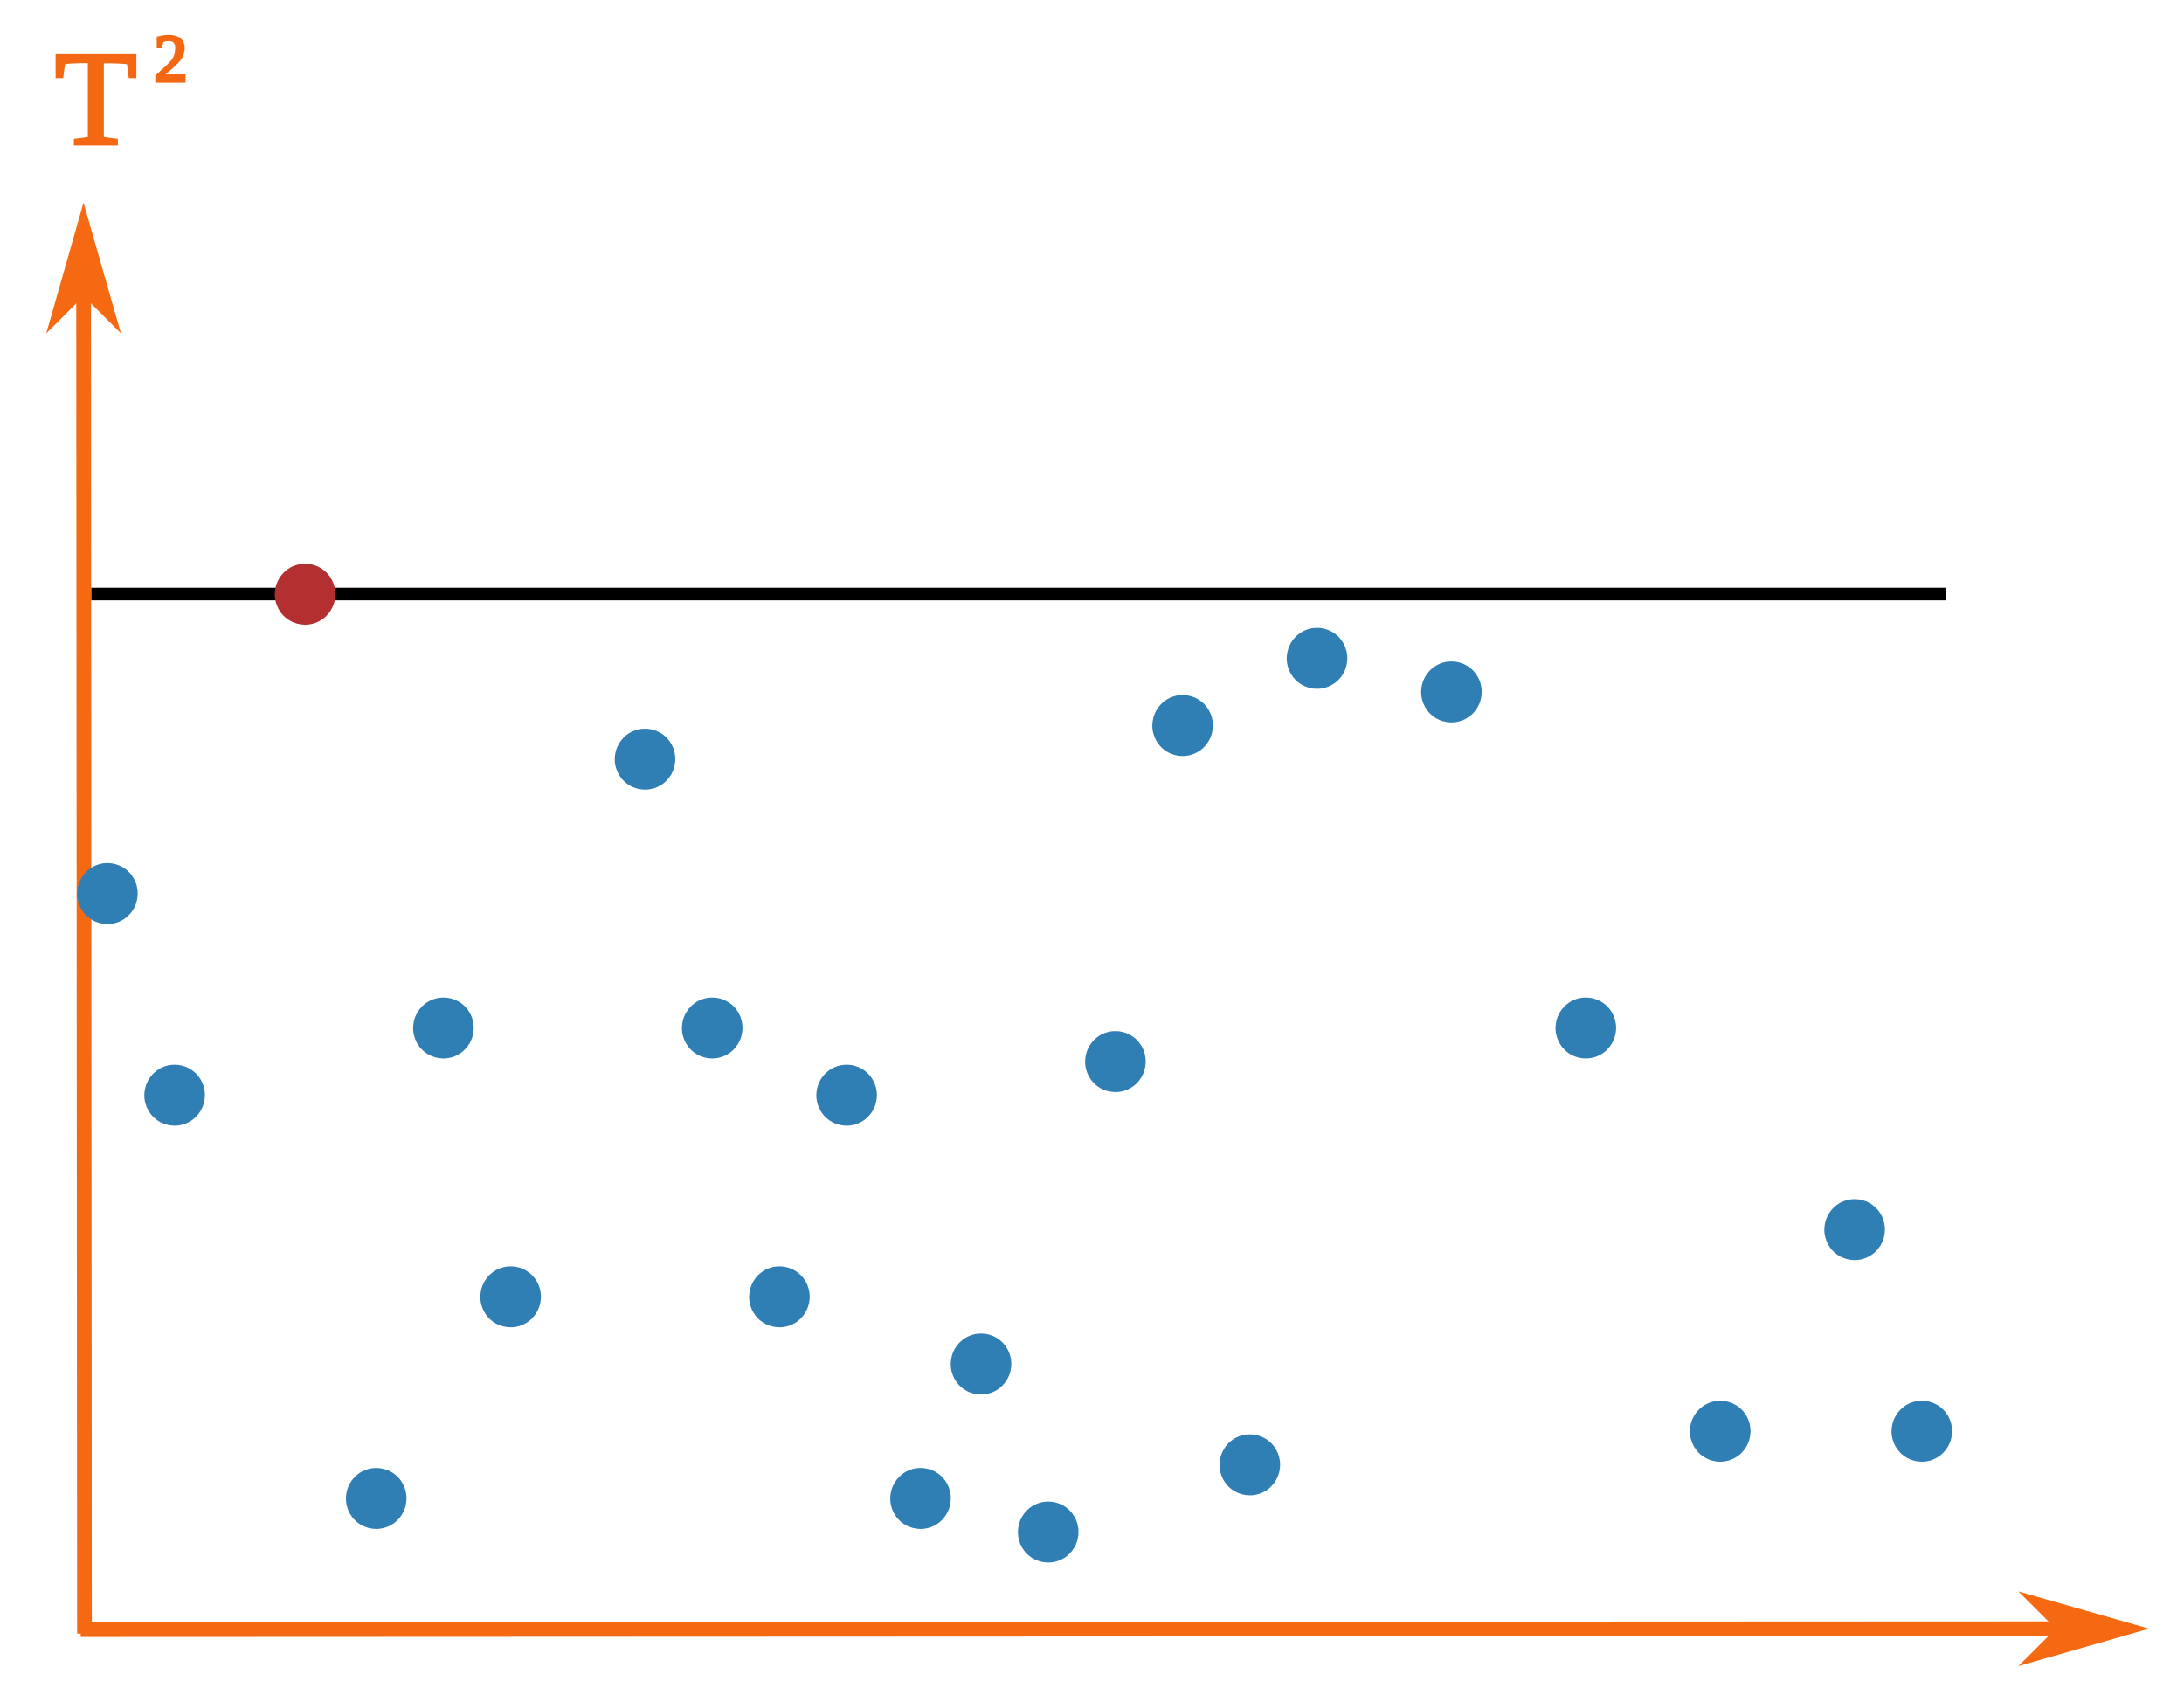
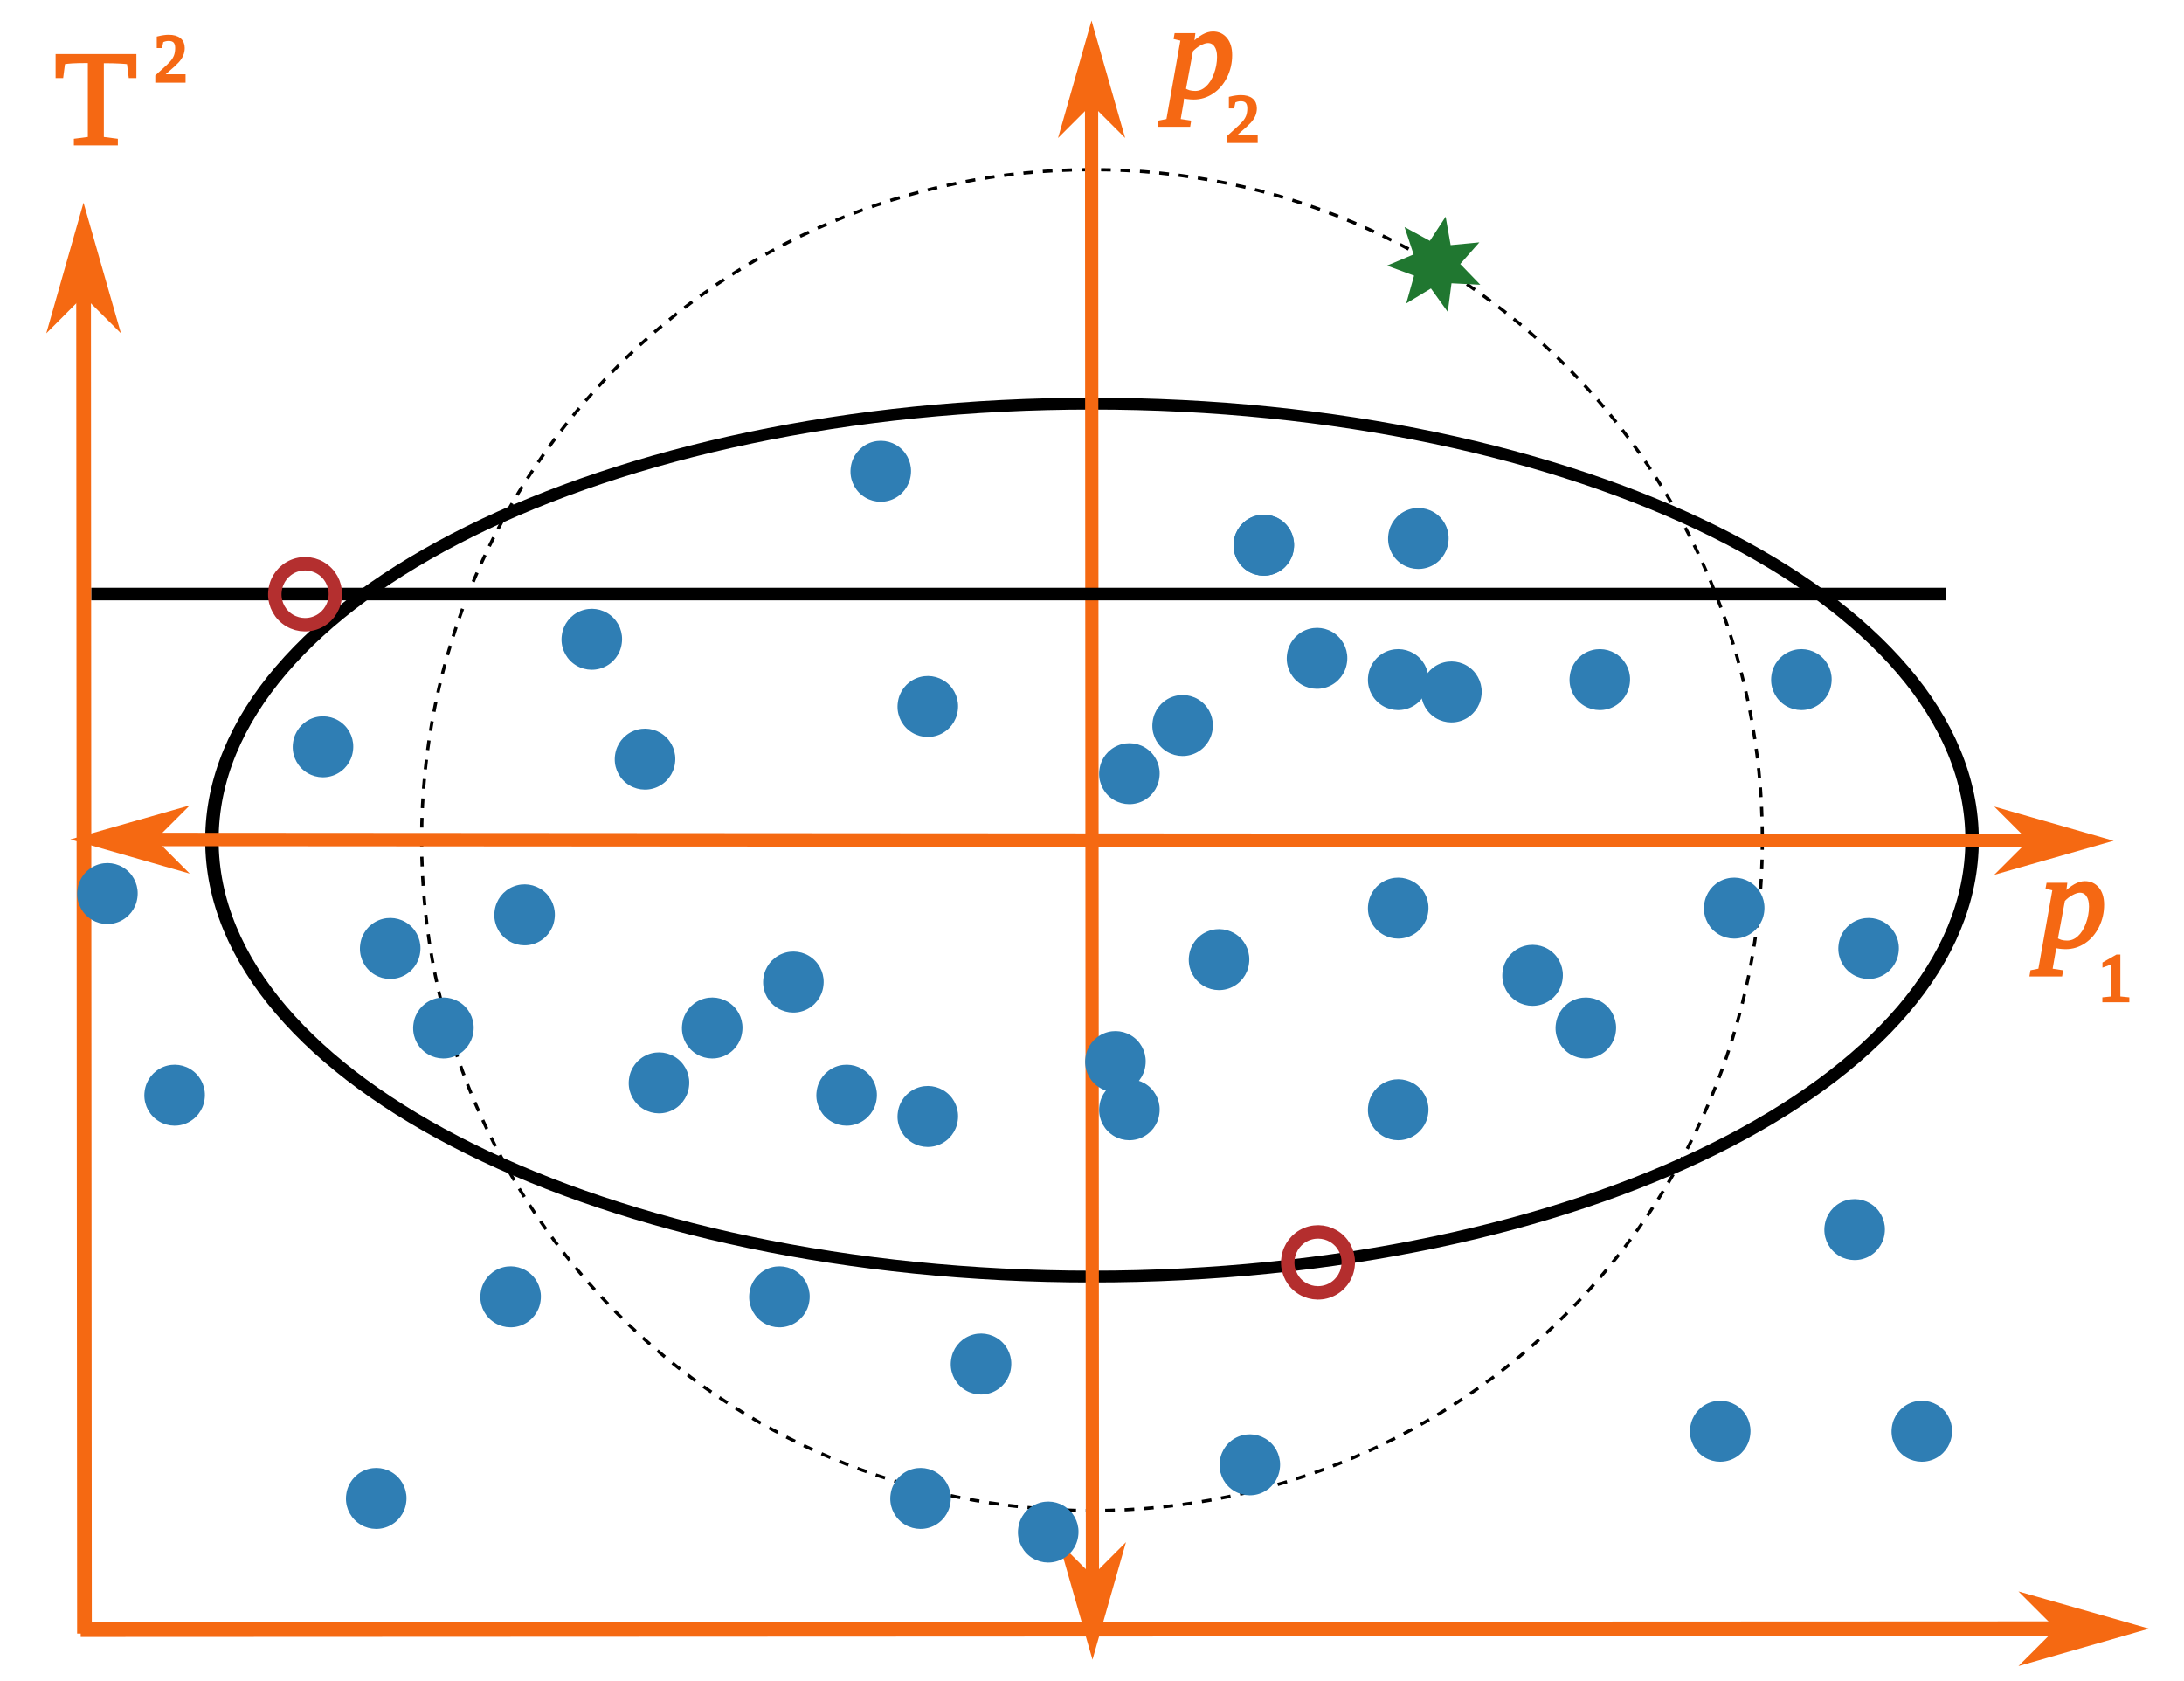
<svg xmlns="http://www.w3.org/2000/svg" width="650" height="500" id="svg2" version="1.1" style="display:inline;enable-background:new">
  <defs id="defs4">
    <marker style="overflow:visible" id="Arrow1Mstart" refX="0" refY="0" orient="auto">
      <path transform="matrix(0.4,0,0,0.4,4,0)" style="fill-rule:evenodd;stroke:#000000;stroke-width:1pt;marker-start:none" d="M 0,0 5,-5 -12.5,0 5,5 0,0 z" id="path5811" />
    </marker>
    <marker style="overflow:visible" id="Arrow1Mend" refX="0" refY="0" orient="auto">
      <path transform="matrix(-0.4,0,0,-0.4,-4,0)" style="fill-rule:evenodd;stroke:#000000;stroke-width:1pt;marker-start:none" d="M 0,0 5,-5 -12.5,0 5,5 0,0 z" id="path3602" />
    </marker>
    <marker style="overflow:visible" id="Arrow1Mend7" refX="0" refY="0" orient="auto">
      <path transform="matrix(-0.4,0,0,-0.4,-4,0)" style="fill:#f56912;fill-rule:evenodd;stroke:#f56912;stroke-width:1pt;marker-start:none" d="M 0,0 5,-5 -12.5,0 5,5 0,0 z" id="path4059" />
    </marker>
    <marker style="overflow:visible" id="Arrow1Mend7a" refX="0" refY="0" orient="auto">
      <path transform="matrix(-0.4,0,0,-0.4,-4,0)" style="fill:#4e009e;fill-rule:evenodd;stroke:#4e009e;stroke-width:1pt;marker-start:none" d="M 0,0 5,-5 -12.5,0 5,5 0,0 z" id="path4267" />
    </marker>
    <marker style="overflow:visible" id="Arrow1Mend7D" refX="0" refY="0" orient="auto">
      <path transform="matrix(-0.4,0,0,-0.4,-4,0)" style="fill:#4e009e;fill-rule:evenodd;stroke:#4e009e;stroke-width:1pt;marker-start:none" d="M 0,0 5,-5 -12.5,0 5,5 0,0 z" id="path4478" />
    </marker>
    <marker style="overflow:visible" id="Arrow1Mendd" refX="0" refY="0" orient="auto">
      <path transform="matrix(-0.4,0,0,-0.4,-4,0)" style="fill:#a0a0a0;fill-rule:evenodd;stroke:#a0a0a0;stroke-width:1pt;marker-start:none" d="M 0,0 5,-5 -12.5,0 5,5 0,0 z" id="path3895" />
    </marker>
    <marker style="overflow:visible" id="Arrow1MendJ" refX="0" refY="0" orient="auto">
      <path transform="matrix(-0.4,0,0,-0.4,-4,0)" style="fill:#a0a0a0;fill-rule:evenodd;stroke:#a0a0a0;stroke-width:1pt;marker-start:none" d="M 0,0 5,-5 -12.5,0 5,5 0,0 z" id="path4058" />
    </marker>
    <marker style="overflow:visible" id="Arrow1Mendj" refX="0" refY="0" orient="auto">
      <path transform="matrix(-0.4,0,0,-0.4,-4,0)" style="fill:#a0a0a0;fill-rule:evenodd;stroke:#a0a0a0;stroke-width:1pt;marker-start:none" d="M 0,0 5,-5 -12.5,0 5,5 0,0 z" id="path4061" />
    </marker>
    <marker style="overflow:visible" id="Arrow1Mend77" refX="0" refY="0" orient="auto">
      <path transform="matrix(-0.4,0,0,-0.4,-4,0)" style="fill:#2f7eb5;fill-rule:evenodd;stroke:#2f7eb5;stroke-width:1pt;marker-start:none" d="M 0,0 5,-5 -12.5,0 5,5 0,0 z" id="path4884" />
    </marker>
    <marker style="overflow:visible" id="Arrow1MstartW" refX="0" refY="0" orient="auto">
      <path transform="matrix(0.4,0,0,0.4,4,0)" style="fill:#005a00;fill-rule:evenodd;stroke:#005a00;stroke-width:1pt;marker-start:none" d="M 0,0 5,-5 -12.5,0 5,5 0,0 z" id="path6285" />
    </marker>
    <marker style="overflow:visible" id="Arrow1Mstartp" refX="0" refY="0" orient="auto">
      <path transform="matrix(0.4,0,0,0.4,4,0)" style="fill:#f56912;fill-rule:evenodd;stroke:#f56912;stroke-width:1pt;marker-start:none" d="M 0,0 5,-5 -12.5,0 5,5 0,0 z" id="path4502" />
    </marker>
    <marker style="overflow:visible" id="Arrow1Mend7T" refX="0" refY="0" orient="auto">
      <path transform="matrix(-0.4,0,0,-0.4,-4,0)" style="fill:#f56912;fill-rule:evenodd;stroke:#f56912;stroke-width:1pt;marker-start:none" d="M 0,0 5,-5 -12.5,0 5,5 0,0 z" id="path4505" />
    </marker>
    <marker style="overflow:visible" id="Arrow1MstartU" refX="0" refY="0" orient="auto">
      <path transform="matrix(0.4,0,0,0.4,4,0)" style="fill:#f56912;fill-rule:evenodd;stroke:#f56912;stroke-width:1pt;marker-start:none" d="M 0,0 5,-5 -12.5,0 5,5 0,0 z" id="path4596" />
    </marker>
    <marker style="overflow:visible" id="Arrow1Mend7M" refX="0" refY="0" orient="auto">
      <path transform="matrix(-0.4,0,0,-0.4,-4,0)" style="fill:#f56912;fill-rule:evenodd;stroke:#f56912;stroke-width:1pt;marker-start:none" d="M 0,0 5,-5 -12.5,0 5,5 0,0 z" id="path4599" />
    </marker>
+     <filter id="filter3934">
+       <feGaussianBlur stdDeviation="0.151" id="feGaussianBlur3936" />
+     </filter>
  </defs>
-   <g id="layer1" style="display:none" transform="translate(0,-150)">
-     <path style="color:#000000;fill:none;stroke:#000000;stroke-width:3.514;stroke-linecap:butt;stroke-linejoin:miter;stroke-miterlimit:4;stroke-opacity:1;stroke-dasharray:none;stroke-dashoffset:0;marker:none;visibility:visible;display:inline;overflow:visible;enable-background:accumulate" id="path4665" d="m 573.529,285.078 c 0,71.735 -102.963,129.888 -229.974,129.888 -127.011,0 -229.974,-58.153 -229.974,-129.888 0,-71.735 102.963,-129.888 229.974,-129.888 127.011,0 229.974,58.153 229.974,129.888 z" transform="matrix(1.13895,0,0,1,-66.29234,114.9222)" />
-     <path style="color:#000000;fill:none;stroke:#000000;stroke-width:1;stroke-linecap:butt;stroke-linejoin:miter;stroke-miterlimit:4;stroke-opacity:1;stroke-dasharray:3, 3;stroke-dashoffset:0;marker:none;visibility:visible;display:inline;overflow:visible;enable-background:accumulate" id="path4699" d="m 626.384,367.734 c 0,114.279 -92.641,206.92 -206.92,206.92 -114.279,0 -206.92,-92.641 -206.92,-206.92 0,-114.279 92.641,-206.92 206.92,-206.92 114.279,0 206.92,92.641 206.92,206.92 z" transform="matrix(0.9642253,0,0,0.9642253,-79.45745,45.42202)" />
+   <g id="layer1" style="display:inline" transform="translate(0,-150)">
+     <path style="color:#000000;fill:none;stroke:#000000;stroke-width:3.514;stroke-linecap:butt;stroke-linejoin:miter;stroke-miterlimit:4;stroke-opacity:1;stroke-dasharray:none;stroke-dashoffset:0;marker:none;visibility:visible;display:inline;overflow:visible;enable-background:accumulate" id="path4665" d="m 573.529,285.078 a 229.974,129.888 0 1 1 -459.948,0 229.974,129.888 0 1 1 459.948,0 z" transform="matrix(1.13895,0,0,1,-66.29234,114.9222)" />
+     <path style="color:#000000;fill:none;stroke:#000000;stroke-width:1;stroke-linecap:butt;stroke-linejoin:miter;stroke-miterlimit:4;stroke-opacity:1;stroke-dasharray:3, 3;stroke-dashoffset:0;marker:none;visibility:visible;display:inline;overflow:visible;enable-background:accumulate" id="path4699" d="m 626.384,367.734 a 206.92,206.92 0 1 1 -413.841,0 206.92,206.92 0 1 1 413.841,0 z" transform="matrix(0.9642253,0,0,0.9642253,-79.45745,45.42202)" />
    <path style="fill:none;stroke:#f56912;stroke-width:3.934;stroke-linecap:butt;stroke-linejoin:miter;stroke-miterlimit:4;stroke-opacity:1;stroke-dasharray:none;marker-start:url(#Arrow1Mstartp);marker-end:url(#Arrow1Mend7T);display:inline;enable-background:new" d="M 325.138,636.135 324.862,163.865" id="path4215" />
    <path style="fill:none;stroke:#f56912;stroke-width:4;stroke-linecap:butt;stroke-linejoin:miter;stroke-miterlimit:4;stroke-opacity:1;stroke-dasharray:none;marker-start:url(#Arrow1MstartU);marker-mid:none;marker-end:url(#Arrow1Mend7M);display:inline;enable-background:new" d="m 28.813,399.803 592.373,0.393" id="path4213" />
    <g id="g3237" transform="translate(-28,102)">
      <text xml:space="preserve" style="font-size:40px;font-style:italic;font-variant:normal;font-weight:normal;font-stretch:normal;text-align:start;line-height:125%;writing-mode:lr-tb;text-anchor:start;fill:#f56813;fill-opacity:1;stroke:#f56813;stroke-opacity:1;display:inline;enable-background:new;font-family:Times New Roman;-inkscape-font-specification:'Times New Roman, Italic'" x="634.927" y="329.561" id="text4217">
        <tspan id="tspan4265" x="634.927" y="329.561">p</tspan>
      </text>
      <text id="text4221" y="345.758" x="652.435" style="font-size:20px;font-style:normal;font-variant:normal;font-weight:normal;font-stretch:normal;text-align:start;line-height:125%;writing-mode:lr-tb;text-anchor:start;fill:#f56813;fill-opacity:1;stroke:#f56813;stroke-opacity:1;display:inline;enable-background:new;font-family:Times New Roman;-inkscape-font-specification:'Times New Roman,'" xml:space="preserve">
        <tspan id="tspan4223" x="652.435" y="345.758">1</tspan>
      </text>
    </g>
    <g id="g3243" transform="translate(-17.31293,150.7186)">
      <text id="text5332" y="27.996" x="364.729" style="font-size:40px;font-style:italic;font-variant:normal;font-weight:normal;font-stretch:normal;text-align:start;line-height:125%;writing-mode:lr-tb;text-anchor:start;fill:#f56813;fill-opacity:1;stroke:#f56813;stroke-opacity:1;display:inline;enable-background:new;font-family:Times New Roman;-inkscape-font-specification:'Times New Roman, Italic'" xml:space="preserve">
        <tspan y="27.996" x="364.729" id="tspan5334">p</tspan>
      </text>
      <text xml:space="preserve" style="font-size:20px;font-style:normal;font-variant:normal;font-weight:normal;font-stretch:normal;text-align:start;line-height:125%;writing-mode:lr-tb;text-anchor:start;fill:#f56813;fill-opacity:1;stroke:#f56813;stroke-opacity:1;display:inline;enable-background:new;font-family:Times New Roman;-inkscape-font-specification:'Times New Roman,'" x="382.238" y="41.326" id="text5336">
        <tspan id="tspan5340" x="382.238" y="41.326">2</tspan>
      </text>
    </g>
  </g>
-   <g id="g3687" transform="translate(0,-552.3623)" style="display:none">
-     <path style="fill:#2f7eb4;fill-opacity:1;fill-rule:nonzero;stroke:none;stroke-width:1.68;marker-start:none;marker-mid:none" id="use5257" d="m 336.676,234.586 c 0,8.349 -6.768,15.118 -15.118,15.118 -8.349,0 -15.118,-6.768 -15.118,-15.118 0,-8.349 6.768,-15.118 15.118,-15.118 8.349,0 15.118,6.768 15.118,15.118 z" transform="matrix(0.5895337,0.08285357,0.08285357,-0.5895337,213.1244,824.2579)" />
-     <path style="fill:#2f7eb4;fill-opacity:1;fill-rule:nonzero;stroke:none;stroke-width:1.68;marker-start:none;marker-mid:none;display:inline" id="path6532" d="m 336.676,234.586 c 0,8.349 -6.768,15.118 -15.118,15.118 -8.349,0 -15.118,-6.768 -15.118,-15.118 0,-8.349 6.768,-15.118 15.118,-15.118 8.349,0 15.118,6.768 15.118,15.118 z" transform="matrix(0.5895337,0.08285357,0.08285357,-0.5895337,153.8012,949.5796)" />
-     <path transform="matrix(0.5895337,0.08285357,0.08285357,-0.5895337,53.12441,804.2579)" d="m 336.676,234.586 c 0,8.349 -6.768,15.118 -15.118,15.118 -8.349,0 -15.118,-6.768 -15.118,-15.118 0,-8.349 6.768,-15.118 15.118,-15.118 8.349,0 15.118,6.768 15.118,15.118 z" id="path4667" style="fill:#2f7eb4;fill-opacity:1;fill-rule:nonzero;stroke:none;stroke-width:1.68;marker-start:none;marker-mid:none" />
-     <path style="fill:#b42f2f;fill-opacity:1;fill-rule:nonzero;stroke:none;stroke-width:1.68;marker-start:none;marker-mid:none" id="path4669" d="m 336.676,234.586 c 0,8.349 -6.768,15.118 -15.118,15.118 -8.349,0 -15.118,-6.768 -15.118,-15.118 0,-8.349 6.768,-15.118 15.118,-15.118 8.349,0 15.118,6.768 15.118,15.118 z" transform="matrix(0.5895337,0.08285357,0.08285357,-0.5895337,266.8995,1018.922)" />
-     <path transform="matrix(0.5895337,0.08285357,0.08285357,-0.5895337,-32.87559,854.2579)" d="m 336.676,234.586 c 0,8.349 -6.768,15.118 -15.118,15.118 -8.349,0 -15.118,-6.768 -15.118,-15.118 0,-8.349 6.768,-15.118 15.118,-15.118 8.349,0 15.118,6.768 15.118,15.118 z" id="path4671" style="fill:#2f7eb4;fill-opacity:1;fill-rule:nonzero;stroke:none;stroke-width:1.68;marker-start:none;marker-mid:none" />
-     <path style="fill:#2f7eb4;fill-opacity:1;fill-rule:nonzero;stroke:none;stroke-width:1.68;marker-start:none;marker-mid:none" id="path4673" d="m 336.676,234.586 c 0,8.349 -6.768,15.118 -15.118,15.118 -8.349,0 -15.118,-6.768 -15.118,-15.118 0,-8.349 6.768,-15.118 15.118,-15.118 8.349,0 15.118,6.768 15.118,15.118 z" transform="matrix(0.5895337,0.08285357,0.08285357,-0.5895337,-52.87559,936.2579)" />
-     <path transform="matrix(0.5895337,0.08285357,0.08285357,-0.5895337,27.12441,956.2579)" d="m 336.676,234.586 c 0,8.349 -6.768,15.118 -15.118,15.118 -8.349,0 -15.118,-6.768 -15.118,-15.118 0,-8.349 6.768,-15.118 15.118,-15.118 8.349,0 15.118,6.768 15.118,15.118 z" id="path4675" style="fill:#2f7eb4;fill-opacity:1;fill-rule:nonzero;stroke:none;stroke-width:1.68;marker-start:none;marker-mid:none" />
-     <path style="fill:#2f7eb4;fill-opacity:1;fill-rule:nonzero;stroke:none;stroke-width:1.68;marker-start:none;marker-mid:none" id="path4677" d="m 336.676,234.586 c 0,8.349 -6.768,15.118 -15.118,15.118 -8.349,0 -15.118,-6.768 -15.118,-15.118 0,-8.349 6.768,-15.118 15.118,-15.118 8.349,0 15.118,6.768 15.118,15.118 z" transform="matrix(0.5895337,0.08285357,0.08285357,-0.5895337,67.12441,874.2579)" />
-     <path transform="matrix(0.5895337,0.08285357,0.08285357,-0.5895337,127.1244,994.2579)" d="m 336.676,234.586 c 0,8.349 -6.768,15.118 -15.118,15.118 -8.349,0 -15.118,-6.768 -15.118,-15.118 0,-8.349 6.768,-15.118 15.118,-15.118 8.349,0 15.118,6.768 15.118,15.118 z" id="path4679" style="fill:#2f7eb4;fill-opacity:1;fill-rule:nonzero;stroke:none;stroke-width:1.68;marker-start:none;marker-mid:none" />
-     <path style="fill:#2f7eb4;fill-opacity:1;fill-rule:nonzero;stroke:none;stroke-width:1.68;marker-start:none;marker-mid:none" id="path4681" d="m 336.676,234.586 c 0,8.349 -6.768,15.118 -15.118,15.118 -8.349,0 -15.118,-6.768 -15.118,-15.118 0,-8.349 6.768,-15.118 15.118,-15.118 8.349,0 15.118,6.768 15.118,15.118 z" transform="matrix(0.5895337,0.08285357,0.08285357,-0.5895337,207.1244,994.2579)" />
-     <path transform="matrix(0.5895337,0.08285357,0.08285357,-0.5895337,207.1244,934.2579)" d="m 336.676,234.586 c 0,8.349 -6.768,15.118 -15.118,15.118 -8.349,0 -15.118,-6.768 -15.118,-15.118 0,-8.349 6.768,-15.118 15.118,-15.118 8.349,0 15.118,6.768 15.118,15.118 z" id="path4683" style="fill:#2f7eb4;fill-opacity:1;fill-rule:nonzero;stroke:none;stroke-width:1.68;marker-start:none;marker-mid:none" />
-     <path style="fill:#2f7eb4;fill-opacity:1;fill-rule:nonzero;stroke:none;stroke-width:1.68;marker-start:none;marker-mid:none" id="path4685" d="m 336.676,234.586 c 0,8.349 -6.768,15.118 -15.118,15.118 -8.349,0 -15.118,-6.768 -15.118,-15.118 0,-8.349 6.768,-15.118 15.118,-15.118 8.349,0 15.118,6.768 15.118,15.118 z" transform="matrix(0.5895337,0.08285357,0.08285357,-0.5895337,307.1244,934.2579)" />
-     <path transform="matrix(0.5895337,0.08285357,0.08285357,-0.5895337,247.1244,954.2579)" d="m 336.676,234.586 c 0,8.349 -6.768,15.118 -15.118,15.118 -8.349,0 -15.118,-6.768 -15.118,-15.118 0,-8.349 6.768,-15.118 15.118,-15.118 8.349,0 15.118,6.768 15.118,15.118 z" id="path4687" style="fill:#2f7eb4;fill-opacity:1;fill-rule:nonzero;stroke:none;stroke-width:1.68;marker-start:none;marker-mid:none" />
-     <path style="fill:#2f7eb4;fill-opacity:1;fill-rule:nonzero;stroke:none;stroke-width:1.68;marker-start:none;marker-mid:none" id="path4689" d="m 336.676,234.586 c 0,8.349 -6.768,15.118 -15.118,15.118 -8.349,0 -15.118,-6.768 -15.118,-15.118 0,-8.349 6.768,-15.118 15.118,-15.118 8.349,0 15.118,6.768 15.118,15.118 z" transform="matrix(0.5895337,0.08285357,0.08285357,-0.5895337,267.1244,866.2579)" />
-     <path transform="matrix(0.5895337,0.08285357,0.08285357,-0.5895337,207.1244,866.2579)" d="m 336.676,234.586 c 0,8.349 -6.768,15.118 -15.118,15.118 -8.349,0 -15.118,-6.768 -15.118,-15.118 0,-8.349 6.768,-15.118 15.118,-15.118 8.349,0 15.118,6.768 15.118,15.118 z" id="path4691" style="fill:#2f7eb4;fill-opacity:1;fill-rule:nonzero;stroke:none;stroke-width:1.68;marker-start:none;marker-mid:none" />
-     <path style="fill:#2f7eb4;fill-opacity:1;fill-rule:nonzero;stroke:none;stroke-width:1.68;marker-start:none;marker-mid:none" id="path4693" d="m 336.676,234.586 c 0,8.349 -6.768,15.118 -15.118,15.118 -8.349,0 -15.118,-6.768 -15.118,-15.118 0,-8.349 6.768,-15.118 15.118,-15.118 8.349,0 15.118,6.768 15.118,15.118 z" transform="matrix(0.5895337,0.08285357,0.08285357,-0.5895337,167.1244,826.2579)" />
-     <path transform="matrix(0.5895337,0.08285357,0.08285357,-0.5895337,167.1244,826.2579)" d="m 336.676,234.586 c 0,8.349 -6.768,15.118 -15.118,15.118 -8.349,0 -15.118,-6.768 -15.118,-15.118 0,-8.349 6.768,-15.118 15.118,-15.118 8.349,0 15.118,6.768 15.118,15.118 z" id="path4695" style="fill:#2f7eb4;fill-opacity:1;fill-rule:nonzero;stroke:none;stroke-width:1.68;marker-start:none;marker-mid:none" />
-     <path style="fill:#2f7eb4;fill-opacity:1;fill-rule:nonzero;stroke:none;stroke-width:1.68;marker-start:none;marker-mid:none" id="path4697" d="m 336.676,234.586 c 0,8.349 -6.768,15.118 -15.118,15.118 -8.349,0 -15.118,-6.768 -15.118,-15.118 0,-8.349 6.768,-15.118 15.118,-15.118 8.349,0 15.118,6.768 15.118,15.118 z" transform="matrix(0.5895337,0.08285357,0.08285357,-0.5895337,67.12441,996.2579)" />
-     <path transform="matrix(0.5895337,0.08285357,0.08285357,-0.5895337,15.12441,740.2579)" d="m 336.676,234.586 c 0,8.349 -6.768,15.118 -15.118,15.118 -8.349,0 -15.118,-6.768 -15.118,-15.118 0,-8.349 6.768,-15.118 15.118,-15.118 8.349,0 15.118,6.768 15.118,15.118 z" id="path4701" style="fill:#207730;fill-opacity:1;fill-rule:nonzero;stroke:none;stroke-width:1.68;marker-start:none;marker-mid:none" />
-     <path transform="matrix(0.5895337,0.08285357,0.08285357,-0.5895337,327.1244,866.2579)" d="m 336.676,234.586 c 0,8.349 -6.768,15.118 -15.118,15.118 -8.349,0 -15.118,-6.768 -15.118,-15.118 0,-8.349 6.768,-15.118 15.118,-15.118 8.349,0 15.118,6.768 15.118,15.118 z" id="path4703" style="fill:#2f7eb4;fill-opacity:1;fill-rule:nonzero;stroke:none;stroke-width:1.68;marker-start:none;marker-mid:none" />
-     <path style="fill:#2f7eb4;fill-opacity:1;fill-rule:nonzero;stroke:none;stroke-width:1.68;marker-start:none;marker-mid:none" id="path4705" d="m 336.676,234.586 c 0,8.349 -6.768,15.118 -15.118,15.118 -8.349,0 -15.118,-6.768 -15.118,-15.118 0,-8.349 6.768,-15.118 15.118,-15.118 8.349,0 15.118,6.768 15.118,15.118 z" transform="matrix(0.5895337,0.08285357,0.08285357,-0.5895337,347.1244,946.2579)" />
-     <path transform="matrix(0.5895337,0.08285357,0.08285357,-0.5895337,-112.8756,886.2579)" d="m 336.676,234.586 c 0,8.349 -6.768,15.118 -15.118,15.118 -8.349,0 -15.118,-6.768 -15.118,-15.118 0,-8.349 6.768,-15.118 15.118,-15.118 8.349,0 15.118,6.768 15.118,15.118 z" id="path4707" style="fill:#2f7eb4;fill-opacity:1;fill-rule:nonzero;stroke:none;stroke-width:1.68;marker-start:none;marker-mid:none" />
-     <path style="fill:#2f7eb4;fill-opacity:1;fill-rule:nonzero;stroke:none;stroke-width:1.68;marker-start:none;marker-mid:none" id="path4709" d="m 336.676,234.586 c 0,8.349 -6.768,15.118 -15.118,15.118 -8.349,0 -15.118,-6.768 -15.118,-15.118 0,-8.349 6.768,-15.118 15.118,-15.118 8.349,0 15.118,6.768 15.118,15.118 z" transform="matrix(0.5895337,0.08285357,0.08285357,-0.5895337,-92.87559,946.2579)" />
-     <path transform="matrix(0.5895337,0.08285357,0.08285357,-0.5895337,-12.87559,986.2579)" d="m 336.676,234.586 c 0,8.349 -6.768,15.118 -15.118,15.118 -8.349,0 -15.118,-6.768 -15.118,-15.118 0,-8.349 6.768,-15.118 15.118,-15.118 8.349,0 15.118,6.768 15.118,15.118 z" id="path4711" style="fill:#2f7eb4;fill-opacity:1;fill-rule:nonzero;stroke:none;stroke-width:1.68;marker-start:none;marker-mid:none" />
-     <path style="fill:#2f7eb4;fill-opacity:1;fill-rule:nonzero;stroke:none;stroke-width:1.68;marker-start:none;marker-mid:none" id="path4713" d="m 336.676,234.586 c 0,8.349 -6.768,15.118 -15.118,15.118 -8.349,0 -15.118,-6.768 -15.118,-15.118 0,-8.349 6.768,-15.118 15.118,-15.118 8.349,0 15.118,6.768 15.118,15.118 z" transform="matrix(0.5895337,0.08285357,0.08285357,-0.5895337,127.1244,894.2579)" />
+   <g id="g3687" transform="translate(0,-552.3623)" style="display:inline">
+     <path style="fill:#2f7eb4;fill-opacity:1;fill-rule:nonzero;stroke:none;stroke-width:1.68;marker-start:none;marker-mid:none" id="use5257" d="m 336.676,234.586 a 15.118,15.118 0 1 1 -30.235,0 15.118,15.118 0 1 1 30.235,0 z" transform="matrix(0.5895337,0.08285357,0.08285357,-0.5895337,213.1244,824.2579)" />
+     <path style="fill:#2f7eb4;fill-opacity:1;fill-rule:nonzero;stroke:none;stroke-width:1.68;marker-start:none;marker-mid:none;display:inline" id="path6532" d="m 336.676,234.586 a 15.118,15.118 0 1 1 -30.235,0 15.118,15.118 0 1 1 30.235,0 z" transform="matrix(0.5895337,0.08285357,0.08285357,-0.5895337,153.8012,949.5796)" />
+     <path transform="matrix(0.5895337,0.08285357,0.08285357,-0.5895337,53.12441,804.2579)" d="m 336.676,234.586 a 15.118,15.118 0 1 1 -30.235,0 15.118,15.118 0 1 1 30.235,0 z" id="path4667" style="fill:#2f7eb4;fill-opacity:1;fill-rule:nonzero;stroke:none;stroke-width:1.68;marker-start:none;marker-mid:none" />
+     <path style="fill:none;stroke:#b42f2f;stroke-width:6.719;stroke-miterlimit:4;stroke-opacity:1;stroke-dasharray:none;marker-start:none;marker-mid:none;filter:url(#filter3934)" id="path4669" d="m 336.676,234.586 a 15.118,15.118 0 1 1 -30.235,0 15.118,15.118 0 1 1 30.235,0 z" transform="matrix(0.5895337,0.08285357,0.08285357,-0.5895337,183.2594,1039.684)" />
+     <path transform="matrix(0.5895337,0.08285357,0.08285357,-0.5895337,-32.87559,854.2579)" d="m 336.676,234.586 a 15.118,15.118 0 1 1 -30.235,0 15.118,15.118 0 1 1 30.235,0 z" id="path4671" style="fill:#2f7eb4;fill-opacity:1;fill-rule:nonzero;stroke:none;stroke-width:1.68;marker-start:none;marker-mid:none" />
+     <path style="fill:#2f7eb4;fill-opacity:1;fill-rule:nonzero;stroke:none;stroke-width:1.68;marker-start:none;marker-mid:none" id="path4673" d="m 336.676,234.586 a 15.118,15.118 0 1 1 -30.235,0 15.118,15.118 0 1 1 30.235,0 z" transform="matrix(0.5895337,0.08285357,0.08285357,-0.5895337,-52.87559,936.2579)" />
+     <path transform="matrix(0.5895337,0.08285357,0.08285357,-0.5895337,27.12441,956.2579)" d="m 336.676,234.586 a 15.118,15.118 0 1 1 -30.235,0 15.118,15.118 0 1 1 30.235,0 z" id="path4675" style="fill:#2f7eb4;fill-opacity:1;fill-rule:nonzero;stroke:none;stroke-width:1.68;marker-start:none;marker-mid:none" />
+     <path style="fill:#2f7eb4;fill-opacity:1;fill-rule:nonzero;stroke:none;stroke-width:1.68;marker-start:none;marker-mid:none" id="path4677" d="m 336.676,234.586 a 15.118,15.118 0 1 1 -30.235,0 15.118,15.118 0 1 1 30.235,0 z" transform="matrix(0.5895337,0.08285357,0.08285357,-0.5895337,67.12441,874.2579)" />
+     <path transform="matrix(0.5895337,0.08285357,0.08285357,-0.5895337,127.1244,994.2579)" d="m 336.676,234.586 a 15.118,15.118 0 1 1 -30.235,0 15.118,15.118 0 1 1 30.235,0 z" id="path4679" style="fill:#2f7eb4;fill-opacity:1;fill-rule:nonzero;stroke:none;stroke-width:1.68;marker-start:none;marker-mid:none" />
+     <path style="fill:#2f7eb4;fill-opacity:1;fill-rule:nonzero;stroke:none;stroke-width:1.68;marker-start:none;marker-mid:none" id="path4681" d="m 336.676,234.586 a 15.118,15.118 0 1 1 -30.235,0 15.118,15.118 0 1 1 30.235,0 z" transform="matrix(0.5895337,0.08285357,0.08285357,-0.5895337,207.1244,994.2579)" />
+     <path transform="matrix(0.5895337,0.08285357,0.08285357,-0.5895337,207.1244,934.2579)" d="m 336.676,234.586 a 15.118,15.118 0 1 1 -30.235,0 15.118,15.118 0 1 1 30.235,0 z" id="path4683" style="fill:#2f7eb4;fill-opacity:1;fill-rule:nonzero;stroke:none;stroke-width:1.68;marker-start:none;marker-mid:none" />
+     <path style="fill:#2f7eb4;fill-opacity:1;fill-rule:nonzero;stroke:none;stroke-width:1.68;marker-start:none;marker-mid:none" id="path4685" d="m 336.676,234.586 a 15.118,15.118 0 1 1 -30.235,0 15.118,15.118 0 1 1 30.235,0 z" transform="matrix(0.5895337,0.08285357,0.08285357,-0.5895337,307.1244,934.2579)" />
+     <path transform="matrix(0.5895337,0.08285357,0.08285357,-0.5895337,247.1244,954.2579)" d="m 336.676,234.586 a 15.118,15.118 0 1 1 -30.235,0 15.118,15.118 0 1 1 30.235,0 z" id="path4687" style="fill:#2f7eb4;fill-opacity:1;fill-rule:nonzero;stroke:none;stroke-width:1.68;marker-start:none;marker-mid:none" />
+     <path style="fill:#2f7eb4;fill-opacity:1;fill-rule:nonzero;stroke:none;stroke-width:1.68;marker-start:none;marker-mid:none" id="path4689" d="m 336.676,234.586 a 15.118,15.118 0 1 1 -30.235,0 15.118,15.118 0 1 1 30.235,0 z" transform="matrix(0.5895337,0.08285357,0.08285357,-0.5895337,267.1244,866.2579)" />
+     <path transform="matrix(0.5895337,0.08285357,0.08285357,-0.5895337,207.1244,866.2579)" d="m 336.676,234.586 a 15.118,15.118 0 1 1 -30.235,0 15.118,15.118 0 1 1 30.235,0 z" id="path4691" style="fill:#2f7eb4;fill-opacity:1;fill-rule:nonzero;stroke:none;stroke-width:1.68;marker-start:none;marker-mid:none" />
+     <path style="fill:#2f7eb4;fill-opacity:1;fill-rule:nonzero;stroke:none;stroke-width:1.68;marker-start:none;marker-mid:none" id="path4693" d="m 336.676,234.586 a 15.118,15.118 0 1 1 -30.235,0 15.118,15.118 0 1 1 30.235,0 z" transform="matrix(0.5895337,0.08285357,0.08285357,-0.5895337,167.1244,826.2579)" />
+     <path transform="matrix(0.5895337,0.08285357,0.08285357,-0.5895337,167.1244,826.2579)" d="m 336.676,234.586 a 15.118,15.118 0 1 1 -30.235,0 15.118,15.118 0 1 1 30.235,0 z" id="path4695" style="fill:#2f7eb4;fill-opacity:1;fill-rule:nonzero;stroke:none;stroke-width:1.68;marker-start:none;marker-mid:none" />
+     <path style="fill:#2f7eb4;fill-opacity:1;fill-rule:nonzero;stroke:none;stroke-width:1.68;marker-start:none;marker-mid:none" id="path4697" d="m 336.676,234.586 a 15.118,15.118 0 1 1 -30.235,0 15.118,15.118 0 1 1 30.235,0 z" transform="matrix(0.5895337,0.08285357,0.08285357,-0.5895337,67.12441,996.2579)" />
+     <path transform="matrix(0.5895337,0.08285357,0.08285357,-0.5895337,327.1244,866.2579)" d="m 336.676,234.586 a 15.118,15.118 0 1 1 -30.235,0 15.118,15.118 0 1 1 30.235,0 z" id="path4703" style="fill:#2f7eb4;fill-opacity:1;fill-rule:nonzero;stroke:none;stroke-width:1.68;marker-start:none;marker-mid:none" />
+     <path style="fill:#2f7eb4;fill-opacity:1;fill-rule:nonzero;stroke:none;stroke-width:1.68;marker-start:none;marker-mid:none" id="path4705" d="m 336.676,234.586 a 15.118,15.118 0 1 1 -30.235,0 15.118,15.118 0 1 1 30.235,0 z" transform="matrix(0.5895337,0.08285357,0.08285357,-0.5895337,347.1244,946.2579)" />
+     <path transform="matrix(0.5895337,0.08285357,0.08285357,-0.5895337,-112.8756,886.2579)" d="m 336.676,234.586 a 15.118,15.118 0 1 1 -30.235,0 15.118,15.118 0 1 1 30.235,0 z" id="path4707" style="fill:#2f7eb4;fill-opacity:1;fill-rule:nonzero;stroke:none;stroke-width:1.68;marker-start:none;marker-mid:none" />
+     <path style="fill:#2f7eb4;fill-opacity:1;fill-rule:nonzero;stroke:none;stroke-width:1.68;marker-start:none;marker-mid:none" id="path4709" d="m 336.676,234.586 a 15.118,15.118 0 1 1 -30.235,0 15.118,15.118 0 1 1 30.235,0 z" transform="matrix(0.5895337,0.08285357,0.08285357,-0.5895337,-92.87559,946.2579)" />
+     <path transform="matrix(0.5895337,0.08285357,0.08285357,-0.5895337,-12.87559,986.2579)" d="m 336.676,234.586 a 15.118,15.118 0 1 1 -30.235,0 15.118,15.118 0 1 1 30.235,0 z" id="path4711" style="fill:#2f7eb4;fill-opacity:1;fill-rule:nonzero;stroke:none;stroke-width:1.68;marker-start:none;marker-mid:none" />
+     <path style="fill:#2f7eb4;fill-opacity:1;fill-rule:nonzero;stroke:none;stroke-width:1.68;marker-start:none;marker-mid:none" id="path4713" d="m 336.676,234.586 a 15.118,15.118 0 1 1 -30.235,0 15.118,15.118 0 1 1 30.235,0 z" transform="matrix(0.5895337,0.08285357,0.08285357,-0.5895337,127.1244,894.2579)" />
+     <path style="fill:#207730;fill-opacity:1;stroke:#207730;stroke-width:3;stroke-miterlimit:4;stroke-opacity:1;stroke-dasharray:none" id="path3938" d="m 145.329,89.965 -6.167,-0.312 -0.797,6.124 -3.601,-5.017 -5.285,3.195 1.677,-5.943 -5.793,-2.14 5.692,-2.394 -1.939,-5.863 5.421,2.957 3.375,-5.171 1.068,6.082 6.147,-0.586 -4.09,4.627 z" transform="translate(291.5225,545.4419)" />
  </g>
  <g id="layer2" style="display:inline">
    <path style="fill:none;stroke:#000000;stroke-width:3.75;stroke-linecap:butt;stroke-linejoin:miter;stroke-miterlimit:4;stroke-opacity:1;stroke-dasharray:none" d="m 27.142,176.782 551.903,0" id="path5364" />
    <path id="path4716" d="M 25.138,486.135 24.862,68.929" style="fill:none;stroke:#f56912;stroke-width:4.375;stroke-linecap:butt;stroke-linejoin:miter;stroke-miterlimit:4;stroke-opacity:1;stroke-dasharray:none;marker-start:none;marker-mid:none;marker-end:url(#Arrow1Mend7T);display:inline;enable-background:new" />
    <path style="fill:none;stroke:#f56912;stroke-width:4.375;stroke-linecap:butt;stroke-linejoin:miter;stroke-miterlimit:4;stroke-opacity:1;stroke-dasharray:none;marker-start:none;marker-mid:none;marker-end:url(#Arrow1Mend7T);display:inline;enable-background:new" d="M 24.02,484.946 630.982,484.67" id="path5344" />
-     <path transform="matrix(0.5895337,0.08285357,0.08285357,-0.5895337,-118.2078,288.4839)" d="m 336.676,234.586 a 15.118,15.118 0 1 1 -30.235,0 15.118,15.118 0 1 1 30.235,0 z" id="path5346" style="fill:#b42f2f;fill-opacity:1;fill-rule:nonzero;stroke:none;stroke-width:1.68;marker-start:none;marker-mid:none;display:inline;enable-background:new" />
+     <path transform="matrix(0.5895337,0.08285357,0.08285357,-0.5895337,-118.2078,288.4839)" d="m 336.676,234.586 a 15.118,15.118 0 1 1 -30.235,0 15.118,15.118 0 1 1 30.235,0 z" id="path5346" style="fill:none;stroke:#b42f2f;stroke-width:6.719;stroke-miterlimit:4;stroke-opacity:1;stroke-dasharray:none;marker-start:none;marker-mid:none;display:inline;enable-background:new" />
    <path style="fill:#2f7eb4;fill-opacity:1;fill-rule:nonzero;stroke:none;stroke-width:1.68;marker-start:none;marker-mid:none;display:inline;enable-background:new" id="path5348" d="m 336.676,234.586 a 15.118,15.118 0 1 1 -30.235,0 15.118,15.118 0 1 1 30.235,0 z" transform="matrix(0.5895337,0.08285357,0.08285357,-0.5895337,-177.0348,377.5634)" />
    <path transform="matrix(0.5895337,0.08285357,0.08285357,-0.5895337,-157.0348,437.5634)" d="m 336.676,234.586 a 15.118,15.118 0 1 1 -30.235,0 15.118,15.118 0 1 1 30.235,0 z" id="path5372" style="fill:#2f7eb4;fill-opacity:1;fill-rule:nonzero;stroke:none;stroke-width:1.68;marker-start:none;marker-mid:none;display:inline;enable-background:new" />
    <path transform="matrix(0.5895337,0.08285357,0.08285357,-0.5895337,-97.03476,557.5634)" d="m 336.676,234.586 a 15.118,15.118 0 1 1 -30.235,0 15.118,15.118 0 1 1 30.235,0 z" id="path5376" style="fill:#2f7eb4;fill-opacity:1;fill-rule:nonzero;stroke:none;stroke-width:1.68;marker-start:none;marker-mid:none;display:inline;enable-background:new" />
    <path style="fill:#2f7eb4;fill-opacity:1;fill-rule:nonzero;stroke:none;stroke-width:1.68;marker-start:none;marker-mid:none;display:inline;enable-background:new" id="path5378" d="m 336.676,234.586 a 15.118,15.118 0 1 1 -30.235,0 15.118,15.118 0 1 1 30.235,0 z" transform="matrix(0.5895337,0.08285357,0.08285357,-0.5895337,-77.03476,417.5634)" />
    <path transform="matrix(0.5895337,0.08285357,0.08285357,-0.5895337,-57.03476,497.5634)" d="m 336.676,234.586 a 15.118,15.118 0 1 1 -30.235,0 15.118,15.118 0 1 1 30.235,0 z" id="path5380" style="fill:#2f7eb4;fill-opacity:1;fill-rule:nonzero;stroke:none;stroke-width:1.68;marker-start:none;marker-mid:none;display:inline;enable-background:new" />
    <path style="fill:#2f7eb4;fill-opacity:1;fill-rule:nonzero;stroke:none;stroke-width:1.68;marker-start:none;marker-mid:none;display:inline;enable-background:new" id="path5382" d="m 336.676,234.586 a 15.118,15.118 0 1 1 -30.235,0 15.118,15.118 0 1 1 30.235,0 z" transform="matrix(0.5895337,0.08285357,0.08285357,-0.5895337,-17.03476,337.5634)" />
    <path transform="matrix(0.5895337,0.08285357,0.08285357,-0.5895337,2.96524,417.5634)" d="m 336.676,234.586 a 15.118,15.118 0 1 1 -30.235,0 15.118,15.118 0 1 1 30.235,0 z" id="path5384" style="fill:#2f7eb4;fill-opacity:1;fill-rule:nonzero;stroke:none;stroke-width:1.68;marker-start:none;marker-mid:none;display:inline;enable-background:new" />
    <path style="fill:#2f7eb4;fill-opacity:1;fill-rule:nonzero;stroke:none;stroke-width:1.68;marker-start:none;marker-mid:none;display:inline;enable-background:new" id="path5386" d="m 336.676,234.586 a 15.118,15.118 0 1 1 -30.235,0 15.118,15.118 0 1 1 30.235,0 z" transform="matrix(0.5895337,0.08285357,0.08285357,-0.5895337,22.96524,497.5634)" />
    <path transform="matrix(0.5895337,0.08285357,0.08285357,-0.5895337,42.96524,437.5634)" d="m 336.676,234.586 a 15.118,15.118 0 1 1 -30.235,0 15.118,15.118 0 1 1 30.235,0 z" id="path5388" style="fill:#2f7eb4;fill-opacity:1;fill-rule:nonzero;stroke:none;stroke-width:1.68;marker-start:none;marker-mid:none;display:inline;enable-background:new" />
    <path style="fill:#2f7eb4;fill-opacity:1;fill-rule:nonzero;stroke:none;stroke-width:1.68;marker-start:none;marker-mid:none;display:inline;enable-background:new" id="path5390" d="m 336.676,234.586 a 15.118,15.118 0 1 1 -30.235,0 15.118,15.118 0 1 1 30.235,0 z" transform="matrix(0.5895337,0.08285357,0.08285357,-0.5895337,64.96524,557.5634)" />
    <path transform="matrix(0.5895337,0.08285357,0.08285357,-0.5895337,82.96524,517.5634)" d="m 336.676,234.586 a 15.118,15.118 0 1 1 -30.235,0 15.118,15.118 0 1 1 30.235,0 z" id="path5392" style="fill:#2f7eb4;fill-opacity:1;fill-rule:nonzero;stroke:none;stroke-width:1.68;marker-start:none;marker-mid:none;display:inline;enable-background:new" />
    <path style="fill:#2f7eb4;fill-opacity:1;fill-rule:nonzero;stroke:none;stroke-width:1.68;marker-start:none;marker-mid:none;display:inline;enable-background:new" id="path5394" d="m 336.676,234.586 a 15.118,15.118 0 1 1 -30.235,0 15.118,15.118 0 1 1 30.235,0 z" transform="matrix(0.5895337,0.08285357,0.08285357,-0.5895337,142.9652,327.5634)" />
    <path transform="matrix(0.5895337,0.08285357,0.08285357,-0.5895337,182.9652,307.5634)" d="m 336.676,234.586 a 15.118,15.118 0 1 1 -30.235,0 15.118,15.118 0 1 1 30.235,0 z" id="path5396" style="fill:#2f7eb4;fill-opacity:1;fill-rule:nonzero;stroke:none;stroke-width:1.68;marker-start:none;marker-mid:none;display:inline;enable-background:new" />
    <path style="fill:#2f7eb4;fill-opacity:1;fill-rule:nonzero;stroke:none;stroke-width:1.68;marker-start:none;marker-mid:none;display:inline;enable-background:new" id="path5398" d="m 336.676,234.586 a 15.118,15.118 0 1 1 -30.235,0 15.118,15.118 0 1 1 30.235,0 z" transform="matrix(0.5895337,0.08285357,0.08285357,-0.5895337,222.9652,317.5634)" />
    <path transform="matrix(0.5895337,0.08285357,0.08285357,-0.5895337,262.9652,417.5634)" d="m 336.676,234.586 a 15.118,15.118 0 1 1 -30.235,0 15.118,15.118 0 1 1 30.235,0 z" id="path5400" style="fill:#2f7eb4;fill-opacity:1;fill-rule:nonzero;stroke:none;stroke-width:1.68;marker-start:none;marker-mid:none;display:inline;enable-background:new" />
    <path style="fill:#2f7eb4;fill-opacity:1;fill-rule:nonzero;stroke:none;stroke-width:1.68;marker-start:none;marker-mid:none;display:inline;enable-background:new" id="path5402" d="m 336.676,234.586 a 15.118,15.118 0 1 1 -30.235,0 15.118,15.118 0 1 1 30.235,0 z" transform="matrix(0.5895337,0.08285357,0.08285357,-0.5895337,302.9652,537.5634)" />
    <path transform="matrix(0.5895337,0.08285357,0.08285357,-0.5895337,342.9652,477.5634)" d="m 336.676,234.586 a 15.118,15.118 0 1 1 -30.235,0 15.118,15.118 0 1 1 30.235,0 z" id="path5404" style="fill:#2f7eb4;fill-opacity:1;fill-rule:nonzero;stroke:none;stroke-width:1.68;marker-start:none;marker-mid:none;display:inline;enable-background:new" />
    <path style="fill:#2f7eb4;fill-opacity:1;fill-rule:nonzero;stroke:none;stroke-width:1.68;marker-start:none;marker-mid:none;display:inline;enable-background:new" id="path5406" d="m 336.676,234.586 a 15.118,15.118 0 1 1 -30.235,0 15.118,15.118 0 1 1 30.235,0 z" transform="matrix(0.5895337,0.08285357,0.08285357,-0.5895337,362.9652,537.5634)" />
    <g id="g5446" transform="translate(-31.0865,6.055363)">
      <text xml:space="preserve" style="font-size:40px;font-style:normal;font-variant:normal;font-weight:normal;font-stretch:normal;text-align:start;line-height:125%;writing-mode:lr-tb;text-anchor:start;fill:#f56813;fill-opacity:1;stroke:#f56813;stroke-opacity:1;display:inline;enable-background:new;font-family:Times New Roman;-inkscape-font-specification:'Times New Roman,'" x="47.416" y="36.715" id="text5422">
        <tspan id="tspan5444" x="47.416" y="36.715">T</tspan>
      </text>
      <text id="text5426" y="18.045" x="76.925" style="font-size:20px;font-style:normal;font-variant:normal;font-weight:normal;font-stretch:normal;text-align:start;line-height:125%;writing-mode:lr-tb;text-anchor:start;fill:#f56813;fill-opacity:1;stroke:#f56813;stroke-opacity:1;display:inline;enable-background:new;font-family:Times New Roman;-inkscape-font-specification:'Times New Roman,'" xml:space="preserve">
        <tspan y="18.045" x="76.925" id="tspan5428">2</tspan>
      </text>
    </g>
    <path transform="matrix(0.5895337,0.08285357,0.08285357,-0.5895337,102.9652,567.5634)" d="m 336.676,234.586 a 15.118,15.118 0 1 1 -30.235,0 15.118,15.118 0 1 1 30.235,0 z" id="path3087" style="fill:#2f7eb4;fill-opacity:1;fill-rule:nonzero;stroke:none;stroke-width:1.68;marker-start:none;marker-mid:none;display:inline;enable-background:new" />
    <path style="fill:#2f7eb4;fill-opacity:1;fill-rule:nonzero;stroke:none;stroke-width:1.68;marker-start:none;marker-mid:none;display:inline;enable-background:new" id="path3089" d="m 336.676,234.586 a 15.118,15.118 0 1 1 -30.235,0 15.118,15.118 0 1 1 30.235,0 z" transform="matrix(0.5895337,0.08285357,0.08285357,-0.5895337,122.9652,427.5634)" />
    <path transform="matrix(0.5895337,0.08285357,0.08285357,-0.5895337,162.9652,547.5634)" d="m 336.676,234.586 a 15.118,15.118 0 1 1 -30.235,0 15.118,15.118 0 1 1 30.235,0 z" id="path3091" style="fill:#2f7eb4;fill-opacity:1;fill-rule:nonzero;stroke:none;stroke-width:1.68;marker-start:none;marker-mid:none;display:inline;enable-background:new" />
  </g>
</svg>
